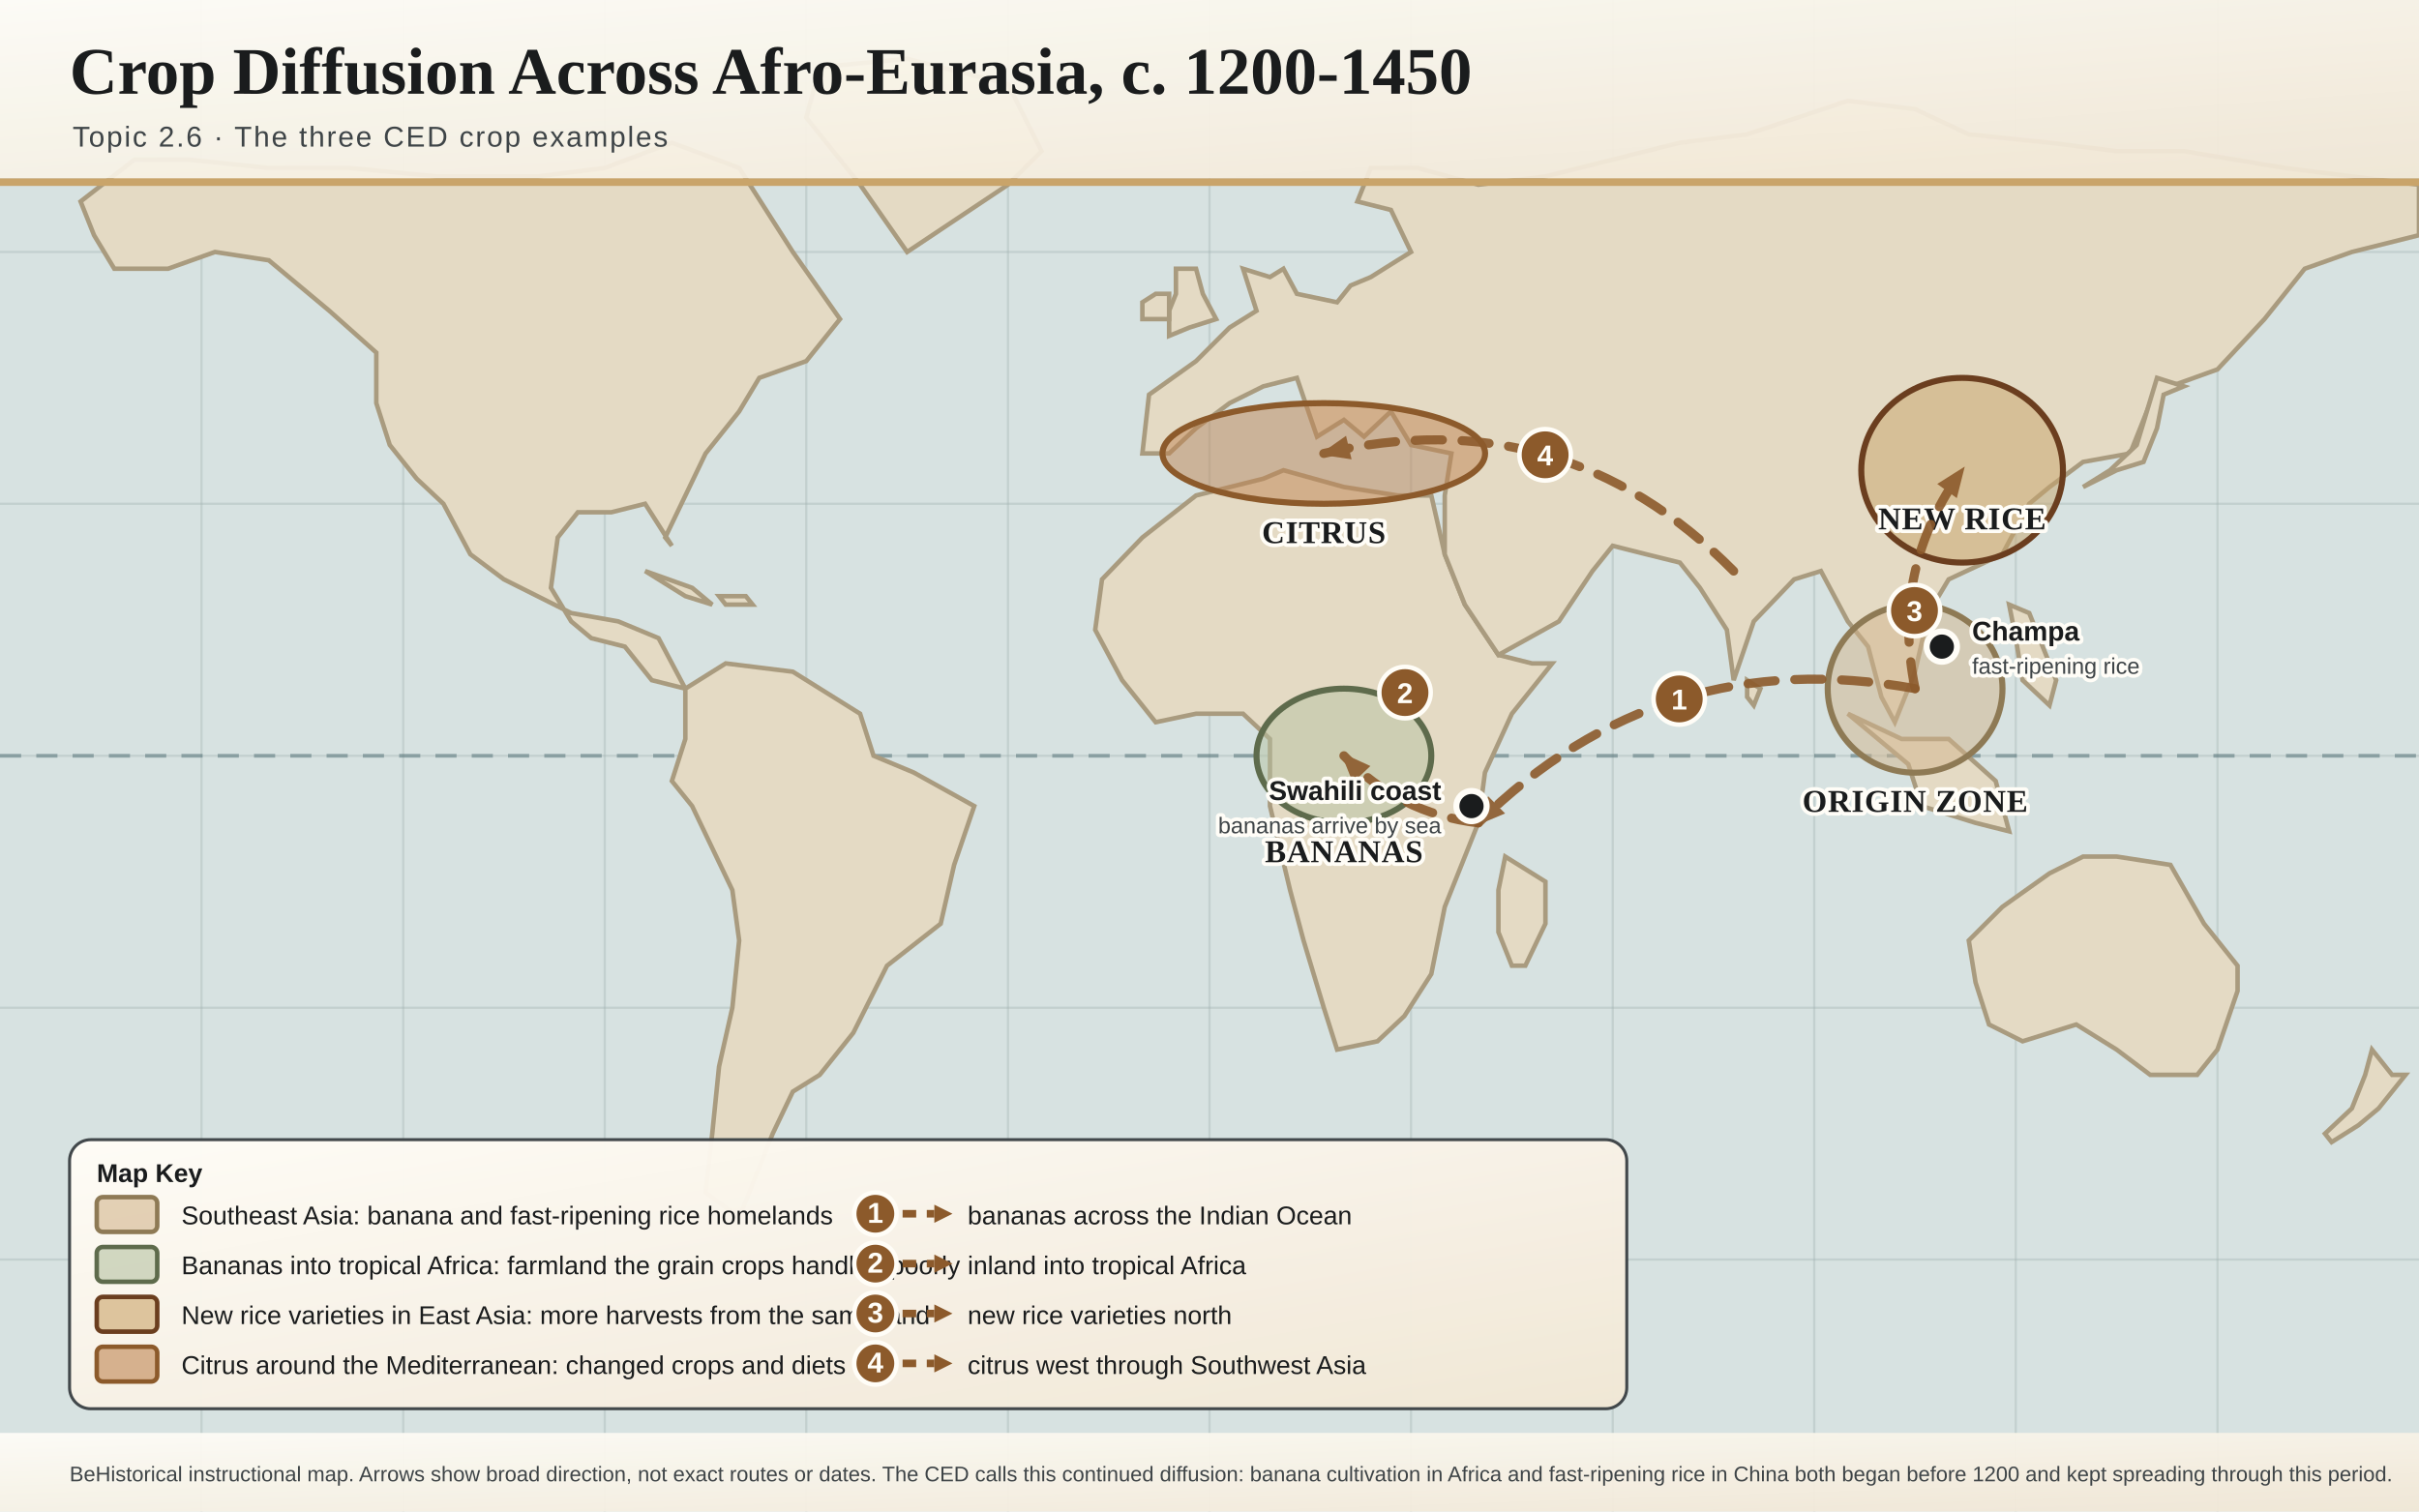
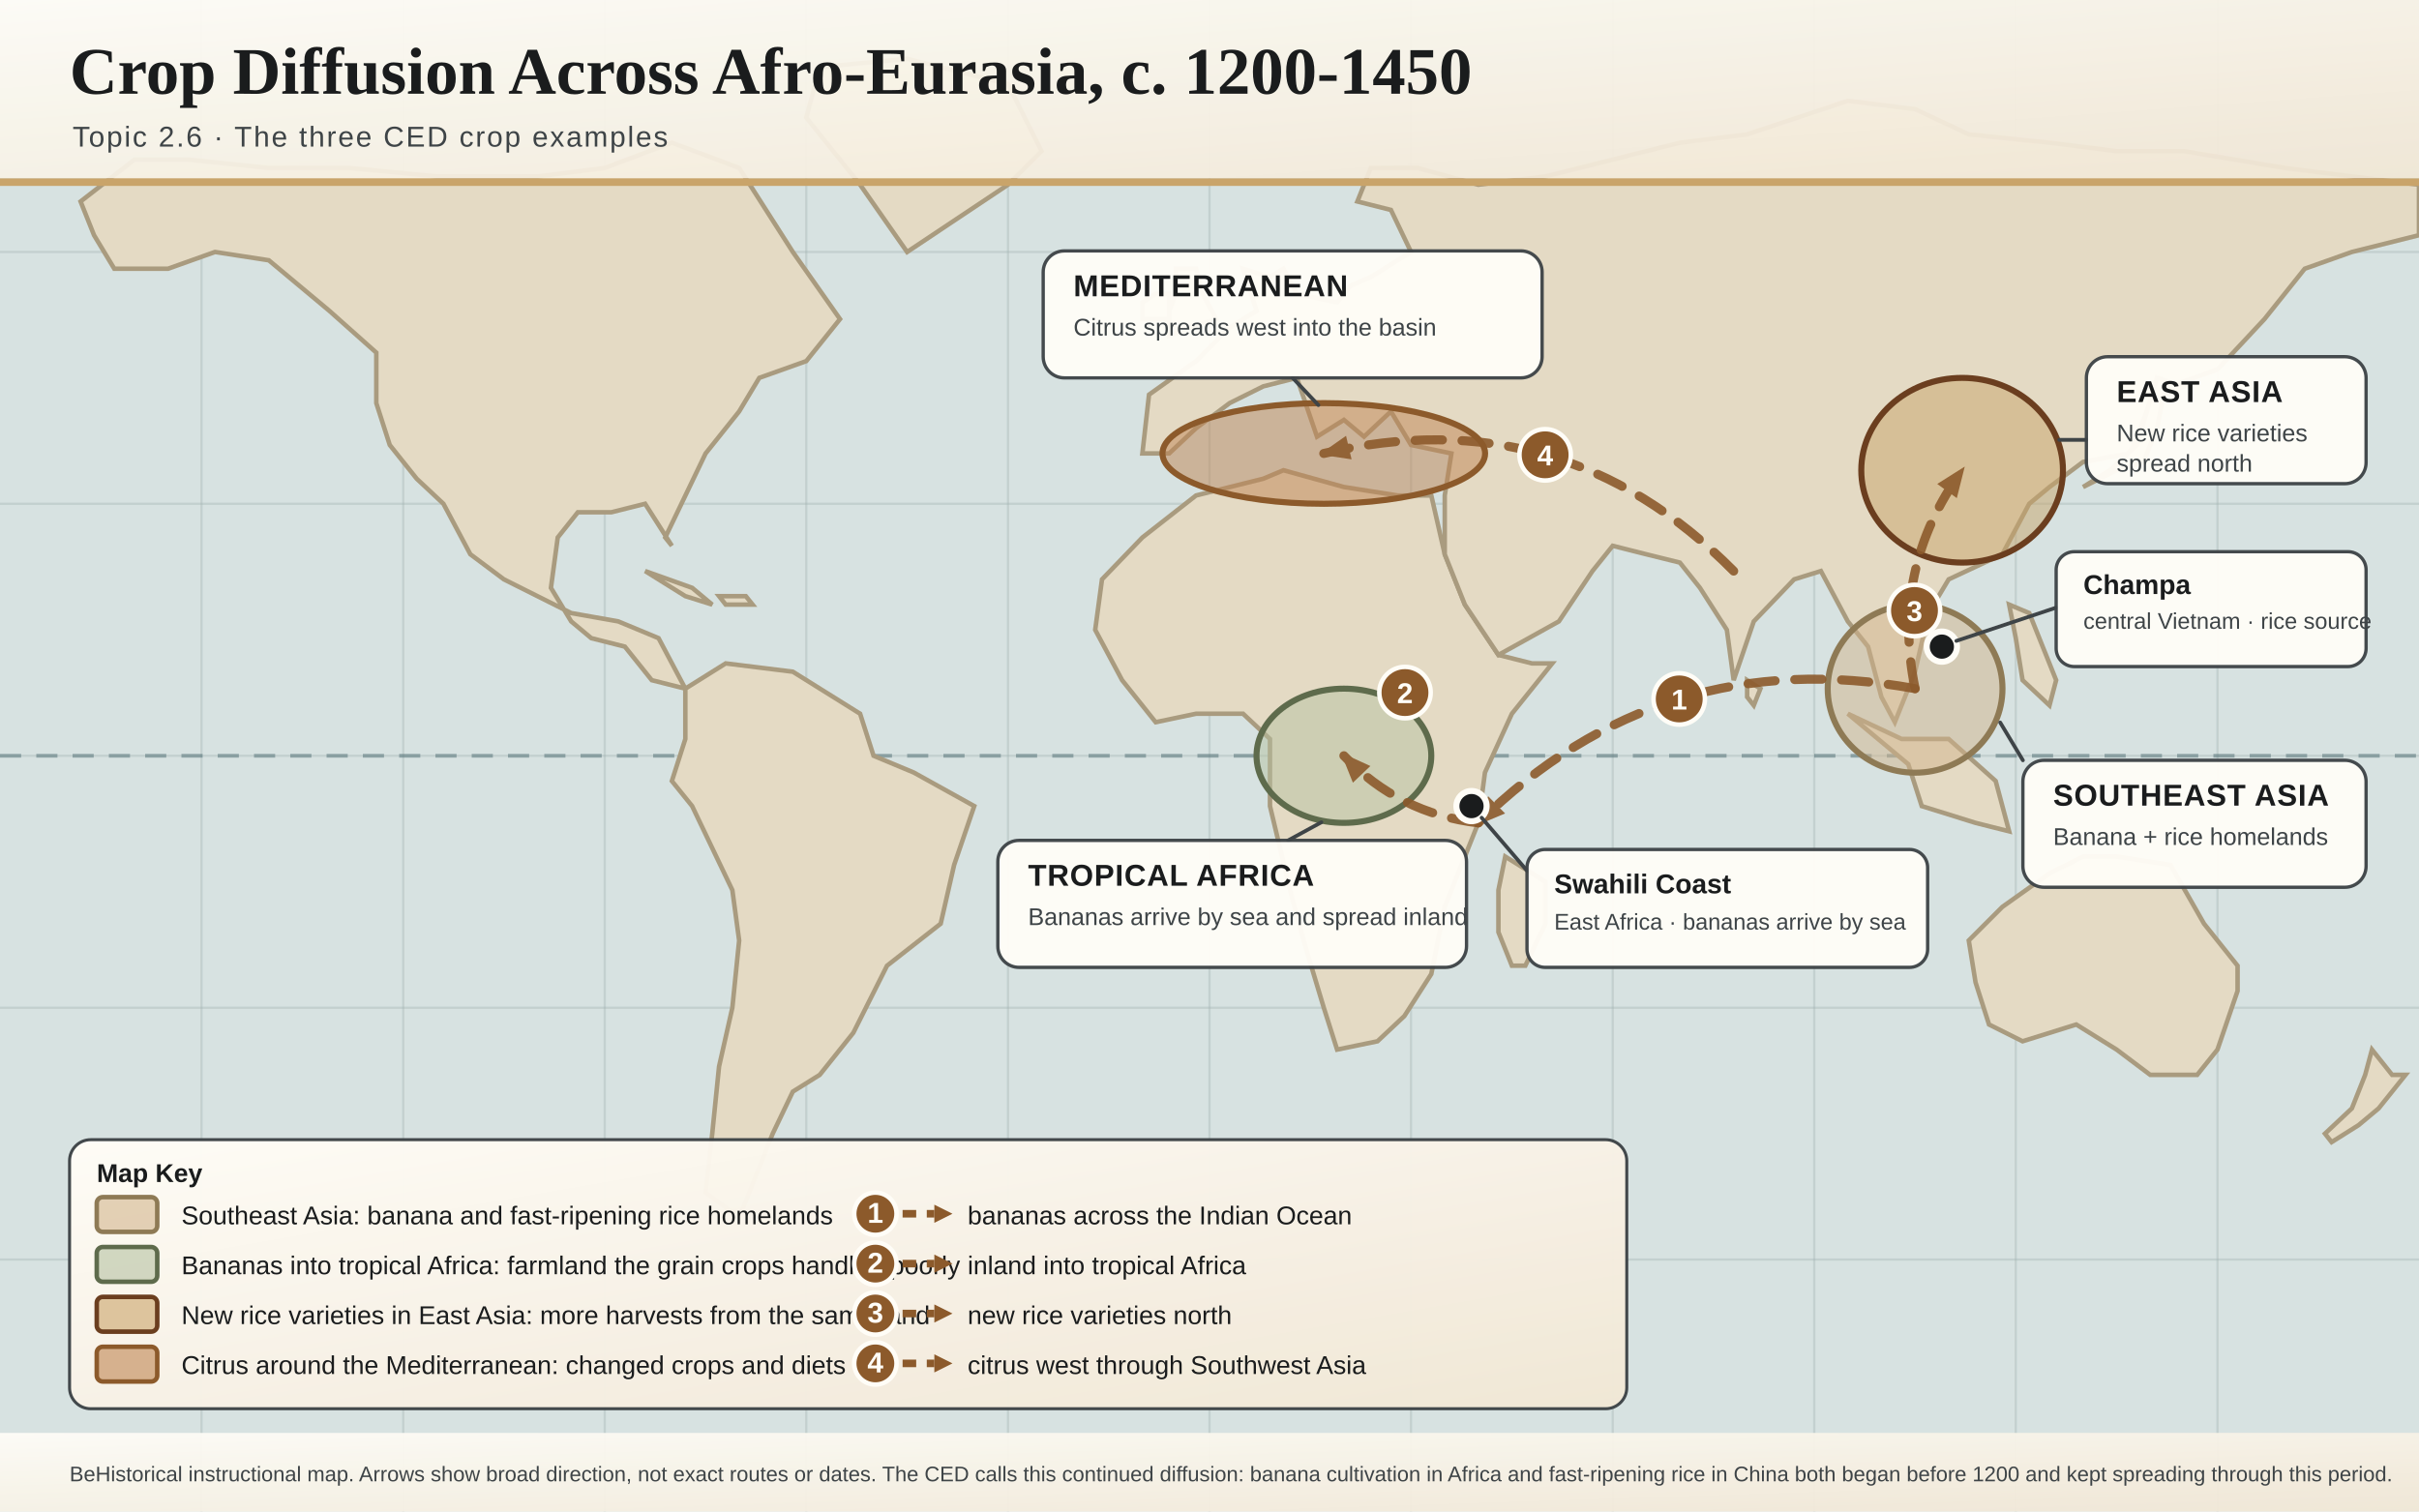
<svg xmlns="http://www.w3.org/2000/svg" width="1600" height="1000" viewBox="0 0 1600 1000" preserveAspectRatio="xMidYMid meet" role="img" aria-labelledby="map-title map-desc">
  <defs>
    <linearGradient id="paper" x1="0" x2="1" y1="0" y2="1">
      <stop offset="0" stop-color="#FFFDF7" />
      <stop offset="1" stop-color="#F1E7D5" />
    </linearGradient>
    <marker id="arrow" markerWidth="20" markerHeight="16" refX="17" refY="8" orient="auto" markerUnits="userSpaceOnUse">
      <path d="M0,0 L20,8 L0,16 Z" fill="#8C5A2B" />
    </marker>
    <style>
      .title{font-family:Georgia,'Times New Roman',serif;font-weight:700;font-size:44px;fill:#1A1C1D}
      .subtitle{font-family:Arial,Helvetica,sans-serif;font-size:19px;fill:#3E4447;letter-spacing:1.2px;text-transform:uppercase}
      .region{font-family:Georgia,'Times New Roman',serif;font-weight:700;font-size:21px;letter-spacing:.5px}
      .place{font-family:Arial,Helvetica,sans-serif;font-weight:700;font-size:18px;fill:#1A1C1D}
      .placenote{font-family:Arial,Helvetica,sans-serif;font-size:15px;fill:#3E4447}
      .small{font-family:Arial,Helvetica,sans-serif;font-size:17px;fill:#1A1C1D}
      .tiny{font-family:Arial,Helvetica,sans-serif;font-size:14px;fill:#3E4447}
      .badgenum{font-family:Arial,Helvetica,sans-serif;font-weight:700;font-size:19px;fill:#FFFDF7}
      .badge{fill:#8C5A2B;stroke:#FFFDF7;stroke-width:3}
      .halo{paint-order:stroke;stroke:#FFFDF7;stroke-width:5;stroke-linejoin:round}
      .city{fill:#1A1C1D;stroke:#FFFDF7;stroke-width:4}
      .flow{fill:none;stroke:#8C5A2B;stroke-width:6;stroke-linecap:round;opacity:.9}
+       .callout{fill:#FFFDF7;stroke:#3E4447;stroke-width:2.2;opacity:.96}
+       .calloutTitle{font-family:Arial,Helvetica,sans-serif;font-weight:800;font-size:20px;fill:#1A1C1D;letter-spacing:.5px}
+       .calloutText{font-family:Arial,Helvetica,sans-serif;font-size:16px;fill:#3E4447}
+       .leader{fill:none;stroke:#3E4447;stroke-width:2.5;stroke-linecap:round;stroke-linejoin:round}
      #land path{fill:#E4DAC4;stroke:#A99B7F;stroke-width:3}
      #graticule line{stroke:#9FB0AE;stroke-width:1.5;opacity:.35}
    </style>
  </defs>
  <rect width="1600" height="1000" fill="#D7E2E1" />
  <g id="graticule">
    <line x1="133.3" y1="0" x2="133.3" y2="1000" />
    <line x1="266.7" y1="0" x2="266.7" y2="1000" />
    <line x1="400.0" y1="0" x2="400.0" y2="1000" />
    <line x1="533.3" y1="0" x2="533.3" y2="1000" />
    <line x1="666.7" y1="0" x2="666.7" y2="1000" />
    <line x1="800.0" y1="0" x2="800.0" y2="1000" />
    <line x1="933.3" y1="0" x2="933.3" y2="1000" />
    <line x1="1066.7" y1="0" x2="1066.7" y2="1000" />
    <line x1="1200.0" y1="0" x2="1200.0" y2="1000" />
    <line x1="1333.3" y1="0" x2="1333.3" y2="1000" />
    <line x1="1466.7" y1="0" x2="1466.7" y2="1000" />
    <line x1="0" y1="833.3" x2="1600" y2="833.3" />
    <line x1="0" y1="666.7" x2="1600" y2="666.7" />
    <line x1="0" y1="500.0" x2="1600" y2="500.0" />
    <line x1="0" y1="333.3" x2="1600" y2="333.3" />
    <line x1="0" y1="166.7" x2="1600" y2="166.7" />
  </g>
  <line x1="0" y1="500.0" x2="1600" y2="500.0" stroke="#4E6B72" stroke-width="2.5" stroke-dasharray="14 10" opacity=".5" />
  <g id="land">
    <path id="land-greenland" d="M600.0,166.7 L666.7,122.2 L688.9,100.0 L666.7,55.6 L600.0,38.9 L542.2,44.4 L533.3,77.8 L568.9,122.2 L600.0,166.7 Z" />
    <path id="land-northAmerica" d="M53.3,133.3 L88.9,105.6 L124.4,105.6 L177.8,111.1 L231.1,111.1 L288.9,116.7 L355.6,116.7 L400.0,111.1 L444.4,94.4 L488.9,111.1 L524.4,166.7 L555.6,211.1 L533.3,238.9 L502.2,250.0 L488.9,272.2 L466.7,300.0 L440.0,355.6 L444.4,361.1 L426.7,333.3 L404.4,338.9 L382.2,338.9 L368.9,355.6 L364.4,388.9 L377.8,411.1 L391.1,422.2 L413.3,427.8 L431.1,450.0 L453.3,455.6 L435.6,422.2 L408.9,411.1 L377.8,405.6 L333.3,383.3 L311.1,366.7 L293.3,333.3 L275.6,316.7 L257.8,294.4 L248.9,266.7 L248.9,233.3 L217.8,205.6 L177.8,172.2 L142.2,166.7 L111.1,177.8 L75.6,177.8 L62.2,155.6 L53.3,133.3 Z" />
    <path id="land-southAmerica" d="M453.3,455.6 L480.0,438.9 L524.4,444.4 L568.9,472.2 L577.8,500.0 L604.4,511.1 L644.4,533.3 L631.1,572.2 L622.2,611.1 L586.7,638.9 L564.4,683.3 L542.2,711.1 L524.4,722.2 L511.1,750.0 L497.8,783.3 L488.9,805.6 L466.7,788.9 L471.1,750.0 L475.6,705.6 L484.4,666.7 L488.9,622.2 L484.4,588.9 L457.8,533.3 L444.4,516.7 L453.3,488.9 L453.3,455.6 Z" />
    <path id="land-africa" d="M724.4,416.7 L728.9,383.3 L755.6,355.6 L791.1,327.8 L835.6,316.7 L848.9,311.1 L888.9,322.2 L924.4,327.8 L946.7,327.8 L955.6,366.7 L968.9,400.0 L991.1,433.3 L1013.3,438.9 L1026.7,438.9 L1000.0,472.2 L982.2,511.1 L977.8,544.4 L955.6,600.0 L946.7,644.4 L928.9,672.2 L911.1,688.9 L884.4,694.4 L875.6,666.7 L862.2,622.2 L853.3,588.9 L840.0,533.3 L840.0,488.9 L822.2,472.2 L791.1,472.2 L764.4,477.8 L742.2,450.0 L724.4,416.7 Z" />
    <path id="land-eurasia" d="M755.6,300.0 L760.0,261.1 L791.1,238.9 L813.3,216.7 L831.1,205.6 L822.2,177.8 L840.0,183.3 L848.9,177.8 L857.8,194.4 L884.4,200.0 L893.3,188.9 L906.7,183.3 L924.4,172.2 L933.3,166.7 L920.0,138.9 L897.8,133.3 L906.7,111.1 L937.8,111.1 L977.8,122.2 L1022.2,116.7 L1066.7,105.6 L1111.1,94.4 L1155.6,88.9 L1222.2,66.7 L1266.7,72.2 L1302.2,88.9 L1355.6,94.4 L1400.0,100.0 L1444.4,100.0 L1511.1,111.1 L1555.6,116.7 L1600.0,122.2 L1600.0,155.6 L1555.6,166.7 L1524.4,177.8 L1497.8,211.1 L1466.7,244.4 L1435.6,255.6 L1422.2,266.7 L1408.9,300.0 L1377.8,305.6 L1355.6,322.2 L1342.2,333.3 L1324.4,366.7 L1288.9,383.3 L1275.6,405.6 L1266.7,444.4 L1253.3,477.8 L1244.4,461.1 L1235.6,427.8 L1222.2,411.1 L1204.4,377.8 L1186.7,383.3 L1160.0,411.1 L1146.7,450.0 L1142.2,416.7 L1124.4,388.9 L1111.1,372.2 L1088.9,366.7 L1066.7,361.1 L1053.3,377.8 L1031.1,411.1 L991.1,433.3 L968.9,400.0 L955.6,366.7 L955.6,327.8 L960.0,300.0 L933.3,294.4 L920.0,272.2 L902.2,288.9 L888.9,277.8 L871.1,288.9 L857.8,250.0 L835.6,255.6 L813.3,266.7 L791.1,283.3 L773.3,300.0 L755.6,300.0 Z" />
    <path id="land-britain" d="M773.3,222.2 L786.7,216.7 L804.4,211.1 L795.6,194.4 L791.1,177.8 L777.8,177.8 L777.8,194.4 L773.3,205.6 L773.3,222.2 Z" />
    <path id="land-ireland" d="M755.6,211.1 L773.3,211.1 L773.3,194.4 L764.4,194.4 L755.6,200.0 L755.6,211.1 Z" />
    <path id="land-japan" d="M1377.8,322.2 L1400.0,311.1 L1417.8,305.6 L1426.7,283.3 L1431.1,261.1 L1444.4,255.6 L1426.7,250.0 L1413.3,294.4 L1395.6,311.1 L1377.8,322.2 Z" />
    <path id="land-indonesia" d="M1222.2,472.2 L1262.2,505.6 L1271.1,533.3 L1306.7,544.4 L1328.9,550.0 L1320.0,516.7 L1288.9,488.9 L1257.8,488.9 L1222.2,472.2 Z" />
    <path id="land-philippines" d="M1328.9,400.0 L1342.2,405.6 L1351.1,427.8 L1360.0,450.0 L1355.6,466.7 L1337.8,450.0 L1333.3,422.2 L1328.9,400.0 Z" />
    <path id="land-australia" d="M1302.2,622.2 L1306.7,650.0 L1315.6,677.8 L1337.8,688.9 L1373.3,677.8 L1400.0,694.4 L1422.2,711.1 L1453.3,711.1 L1466.7,694.4 L1480.0,655.6 L1480.0,638.9 L1457.8,611.1 L1435.6,572.2 L1400.0,566.7 L1377.8,566.7 L1355.6,577.8 L1324.4,600.0 L1302.2,622.2 Z" />
    <path id="land-newZealand" d="M1568.9,694.4 L1582.2,711.1 L1591.1,711.1 L1573.3,733.3 L1560.0,744.4 L1542.2,755.6 L1537.8,750.0 L1555.6,733.3 L1564.4,711.1 L1568.9,694.4 Z" />
    <path id="land-madagascar" d="M995.6,566.7 L1022.2,583.3 L1022.2,611.1 L1008.9,638.9 L1000.0,638.9 L991.1,616.7 L991.1,588.9 L995.6,566.7 Z" />
    <path id="land-cuba" d="M426.7,377.8 L457.8,388.9 L471.1,400.0 L453.3,394.4 L426.7,377.8 Z" />
    <path id="land-hispaniola" d="M475.6,394.4 L493.3,394.4 L497.8,400.0 L480.0,400.0 L475.6,394.4 Z" />
    <path id="land-sriLanka" d="M1155.6,450.0 L1164.4,455.6 L1160.0,466.7 L1155.6,461.1 L1155.6,450.0 Z" />
  </g>
  <g id="highlights">
    <ellipse cx="1266.7" cy="455.6" rx="57.8" ry="55.6" fill="#D2B48C" fill-opacity="0.5" stroke="#8E7A55" stroke-width="4" />
-     <text class="region halo" x="1266.7" y="537.1" text-anchor="middle" fill="#1A1C1D">
-       <tspan x="1266.7" dy="0">ORIGIN ZONE</tspan>
-     </text>
    <ellipse cx="888.9" cy="500.0" rx="57.8" ry="44.4" fill="#B6C2A2" fill-opacity="0.5" stroke="#5E6B4C" stroke-width="4" />
-     <text class="region halo" x="888.9" y="570.4" text-anchor="middle" fill="#1A1C1D">
-       <tspan x="888.9" dy="0">BANANAS</tspan>
-     </text>
    <ellipse cx="1297.8" cy="311.1" rx="66.7" ry="61.1" fill="#C9A46A" fill-opacity="0.5" stroke="#6B3E1F" stroke-width="4" />
-     <text class="region halo" x="1297.8" y="350.2" text-anchor="middle" fill="#1A1C1D">
-       <tspan x="1297.8" dy="0">NEW RICE</tspan>
-     </text>
    <ellipse cx="875.6" cy="300.0" rx="106.7" ry="33.3" fill="#C08552" fill-opacity="0.5" stroke="#8C5A2B" stroke-width="4" />
-     <text class="region halo" x="875.6" y="359.3" text-anchor="middle" fill="#1A1C1D">
-       <tspan x="875.6" dy="0">CITRUS</tspan>
-     </text>
+   </g>
+   <g id="region-callouts">
+     <path class="leader" d="M855,250 L872,268" />
+     <rect class="callout" x="690" y="166" width="330" height="84" rx="14" />
+     <text class="calloutTitle" x="710" y="196">MEDITERRANEAN</text>
+     <text class="calloutText" x="710" y="222">Citrus spreads west into the basin</text>
+     <path class="leader" d="M1362,291 L1380,291" />
+     <rect class="callout" x="1380" y="236" width="185" height="84" rx="14" />
+     <text class="calloutTitle" x="1400" y="266">EAST ASIA</text>
+     <text class="calloutText" x="1400" y="292">New rice varieties</text>
+     <text class="calloutText" x="1400" y="312">spread north</text>
+     <path class="leader" d="M874,544 L852,556" />
+     <rect class="callout" x="660" y="556" width="310" height="84" rx="14" />
+     <text class="calloutTitle" x="680" y="586">TROPICAL AFRICA</text>
+     <text class="calloutText" x="680" y="612">Bananas arrive by sea and spread inland</text>
+     <path class="leader" d="M1323,478 L1338,503" />
+     <rect class="callout" x="1338" y="503" width="227" height="84" rx="14" />
+     <text class="calloutTitle" x="1358" y="533">SOUTHEAST ASIA</text>
+     <text class="calloutText" x="1358" y="559">Banana + rice homelands</text>
  </g>
  <g id="flows">
    <path class="flow" d="M1266.7,455.6 Q1099.1,424.9 977.8,544.4" stroke-dasharray="18 13" marker-end="url(#arrow)" />
    <circle class="badge" cx="1110.7" cy="462.4" r="17" />
    <text class="badgenum" x="1110.7" y="469.4" text-anchor="middle">1</text>
    <path class="flow" d="M977.8,544.4 Q925.3,538.2 888.9,500.0" stroke-dasharray="18 13" marker-end="url(#arrow)" />
    <circle class="badge" cx="929.3" cy="458.2" r="17" />
    <text class="badgenum" x="929.3" y="465.2" text-anchor="middle">2</text>
    <path class="flow" d="M1266.7,455.6 Q1250.4,376.5 1297.8,311.1" stroke-dasharray="18 13" marker-end="url(#arrow)" />
    <circle class="badge" cx="1266.3" cy="403.9" r="17" />
    <text class="badgenum" x="1266.3" y="410.9" text-anchor="middle">3</text>
    <path class="flow" d="M1146.7,377.8 Q1032.9,263.0 875.6,300.0" stroke-dasharray="18 13" marker-end="url(#arrow)" />
    <circle class="badge" cx="1022.0" cy="300.9" r="17" />
    <text class="badgenum" x="1022.0" y="307.9" text-anchor="middle">4</text>
  </g>
  <g id="places">
    <circle class="city" cx="1284.4" cy="427.8" r="10" />
-     <text class="place halo" x="1304.4" y="423.8" text-anchor="start">Champa</text>
-     <text class="placenote halo" x="1304.4" y="445.8" text-anchor="start">fast-ripening rice</text>
+     <path class="leader" d="M1294,424 L1360,402" />
+     <rect class="callout" x="1360" y="365" width="205" height="76" rx="12" />
+     <text class="place" x="1378" y="393">Champa</text>
+     <text class="placenote" x="1378" y="416">central Vietnam · rice source</text>
    <circle class="city" cx="973.3" cy="533.3" r="10" />
-     <text class="place halo" x="953.3" y="529.3" text-anchor="end">Swahili coast</text>
-     <text class="placenote halo" x="953.3" y="551.3" text-anchor="end">bananas arrive by sea</text>
+     <path class="leader" d="M980,541 L1010,576" />
+     <rect class="callout" x="1010" y="562" width="265" height="78" rx="12" />
+     <text class="place" x="1028" y="591">Swahili Coast</text>
+     <text class="placenote" x="1028" y="615">East Africa · bananas arrive by sea</text>
  </g>
  <g id="titleband">
    <rect x="0" y="0" width="1600" height="118" fill="url(#paper)" opacity=".93" />
    <rect x="0" y="118" width="1600" height="5" fill="#C9A46A" />
    <text class="title" x="46" y="62">Crop Diffusion Across Afro-Eurasia, c. 1200-1450</text>
    <text class="subtitle" x="48" y="97">Topic 2.6 · The three CED crop examples</text>
  </g>
  <g id="legend" transform="translate(46,754)">
    <rect x="0" y="0" width="1030" height="178" rx="14" fill="url(#paper)" stroke="#3E4447" stroke-width="2" opacity=".97" />
    <text class="small" x="18" y="28" font-weight="700">Map Key</text>
    <rect x="18" y="38" width="40" height="23" rx="4" fill="#D2B48C" fill-opacity=".6" stroke="#8E7A55" stroke-width="3" />
    <text class="small" x="74" y="56">Southeast Asia: banana and fast-ripening rice homelands</text>
    <rect x="18" y="71" width="40" height="23" rx="4" fill="#B6C2A2" fill-opacity=".6" stroke="#5E6B4C" stroke-width="3" />
    <text class="small" x="74" y="89">Bananas into tropical Africa: farmland the grain crops handled poorly</text>
    <rect x="18" y="104" width="40" height="23" rx="4" fill="#C9A46A" fill-opacity=".6" stroke="#6B3E1F" stroke-width="3" />
    <text class="small" x="74" y="122">New rice varieties in East Asia: more harvests from the same land</text>
    <rect x="18" y="137" width="40" height="23" rx="4" fill="#C08552" fill-opacity=".6" stroke="#8C5A2B" stroke-width="3" />
    <text class="small" x="74" y="155">Citrus around the Mediterranean: changed crops and diets</text>
    <circle class="badge" cx="533" cy="49" r="14" />
    <text class="badgenum" x="533" y="55" text-anchor="middle" font-size="16">1</text>
    <line x1="551" x2="572" y1="49" y2="49" stroke="#8C5A2B" stroke-width="5" stroke-dasharray="9 7" />
    <path d="M572,43 L584,49 L572,55 Z" fill="#8C5A2B" />
    <text class="small" x="594" y="56">bananas across the Indian Ocean</text>
    <circle class="badge" cx="533" cy="82" r="14" />
    <text class="badgenum" x="533" y="88" text-anchor="middle" font-size="16">2</text>
    <line x1="551" x2="572" y1="82" y2="82" stroke="#8C5A2B" stroke-width="5" stroke-dasharray="9 7" />
    <path d="M572,76 L584,82 L572,88 Z" fill="#8C5A2B" />
    <text class="small" x="594" y="89">inland into tropical Africa</text>
    <circle class="badge" cx="533" cy="115" r="14" />
    <text class="badgenum" x="533" y="121" text-anchor="middle" font-size="16">3</text>
    <line x1="551" x2="572" y1="115" y2="115" stroke="#8C5A2B" stroke-width="5" stroke-dasharray="9 7" />
    <path d="M572,109 L584,115 L572,121 Z" fill="#8C5A2B" />
    <text class="small" x="594" y="122">new rice varieties north</text>
    <circle class="badge" cx="533" cy="148" r="14" />
    <text class="badgenum" x="533" y="154" text-anchor="middle" font-size="16">4</text>
    <line x1="551" x2="572" y1="148" y2="148" stroke="#8C5A2B" stroke-width="5" stroke-dasharray="9 7" />
    <path d="M572,142 L584,148 L572,154 Z" fill="#8C5A2B" />
    <text class="small" x="594" y="155">citrus west through Southwest Asia</text>
  </g>
  <rect x="0" y="948" width="1600" height="52" fill="url(#paper)" opacity=".93" />
  <text class="tiny" x="46" y="980">BeHistorical instructional map. Arrows show broad direction, not exact routes or dates. The CED calls this continued diffusion: banana cultivation in Africa and fast-ripening rice in China both began before 1200 and kept spreading through this period.</text>
</svg>
